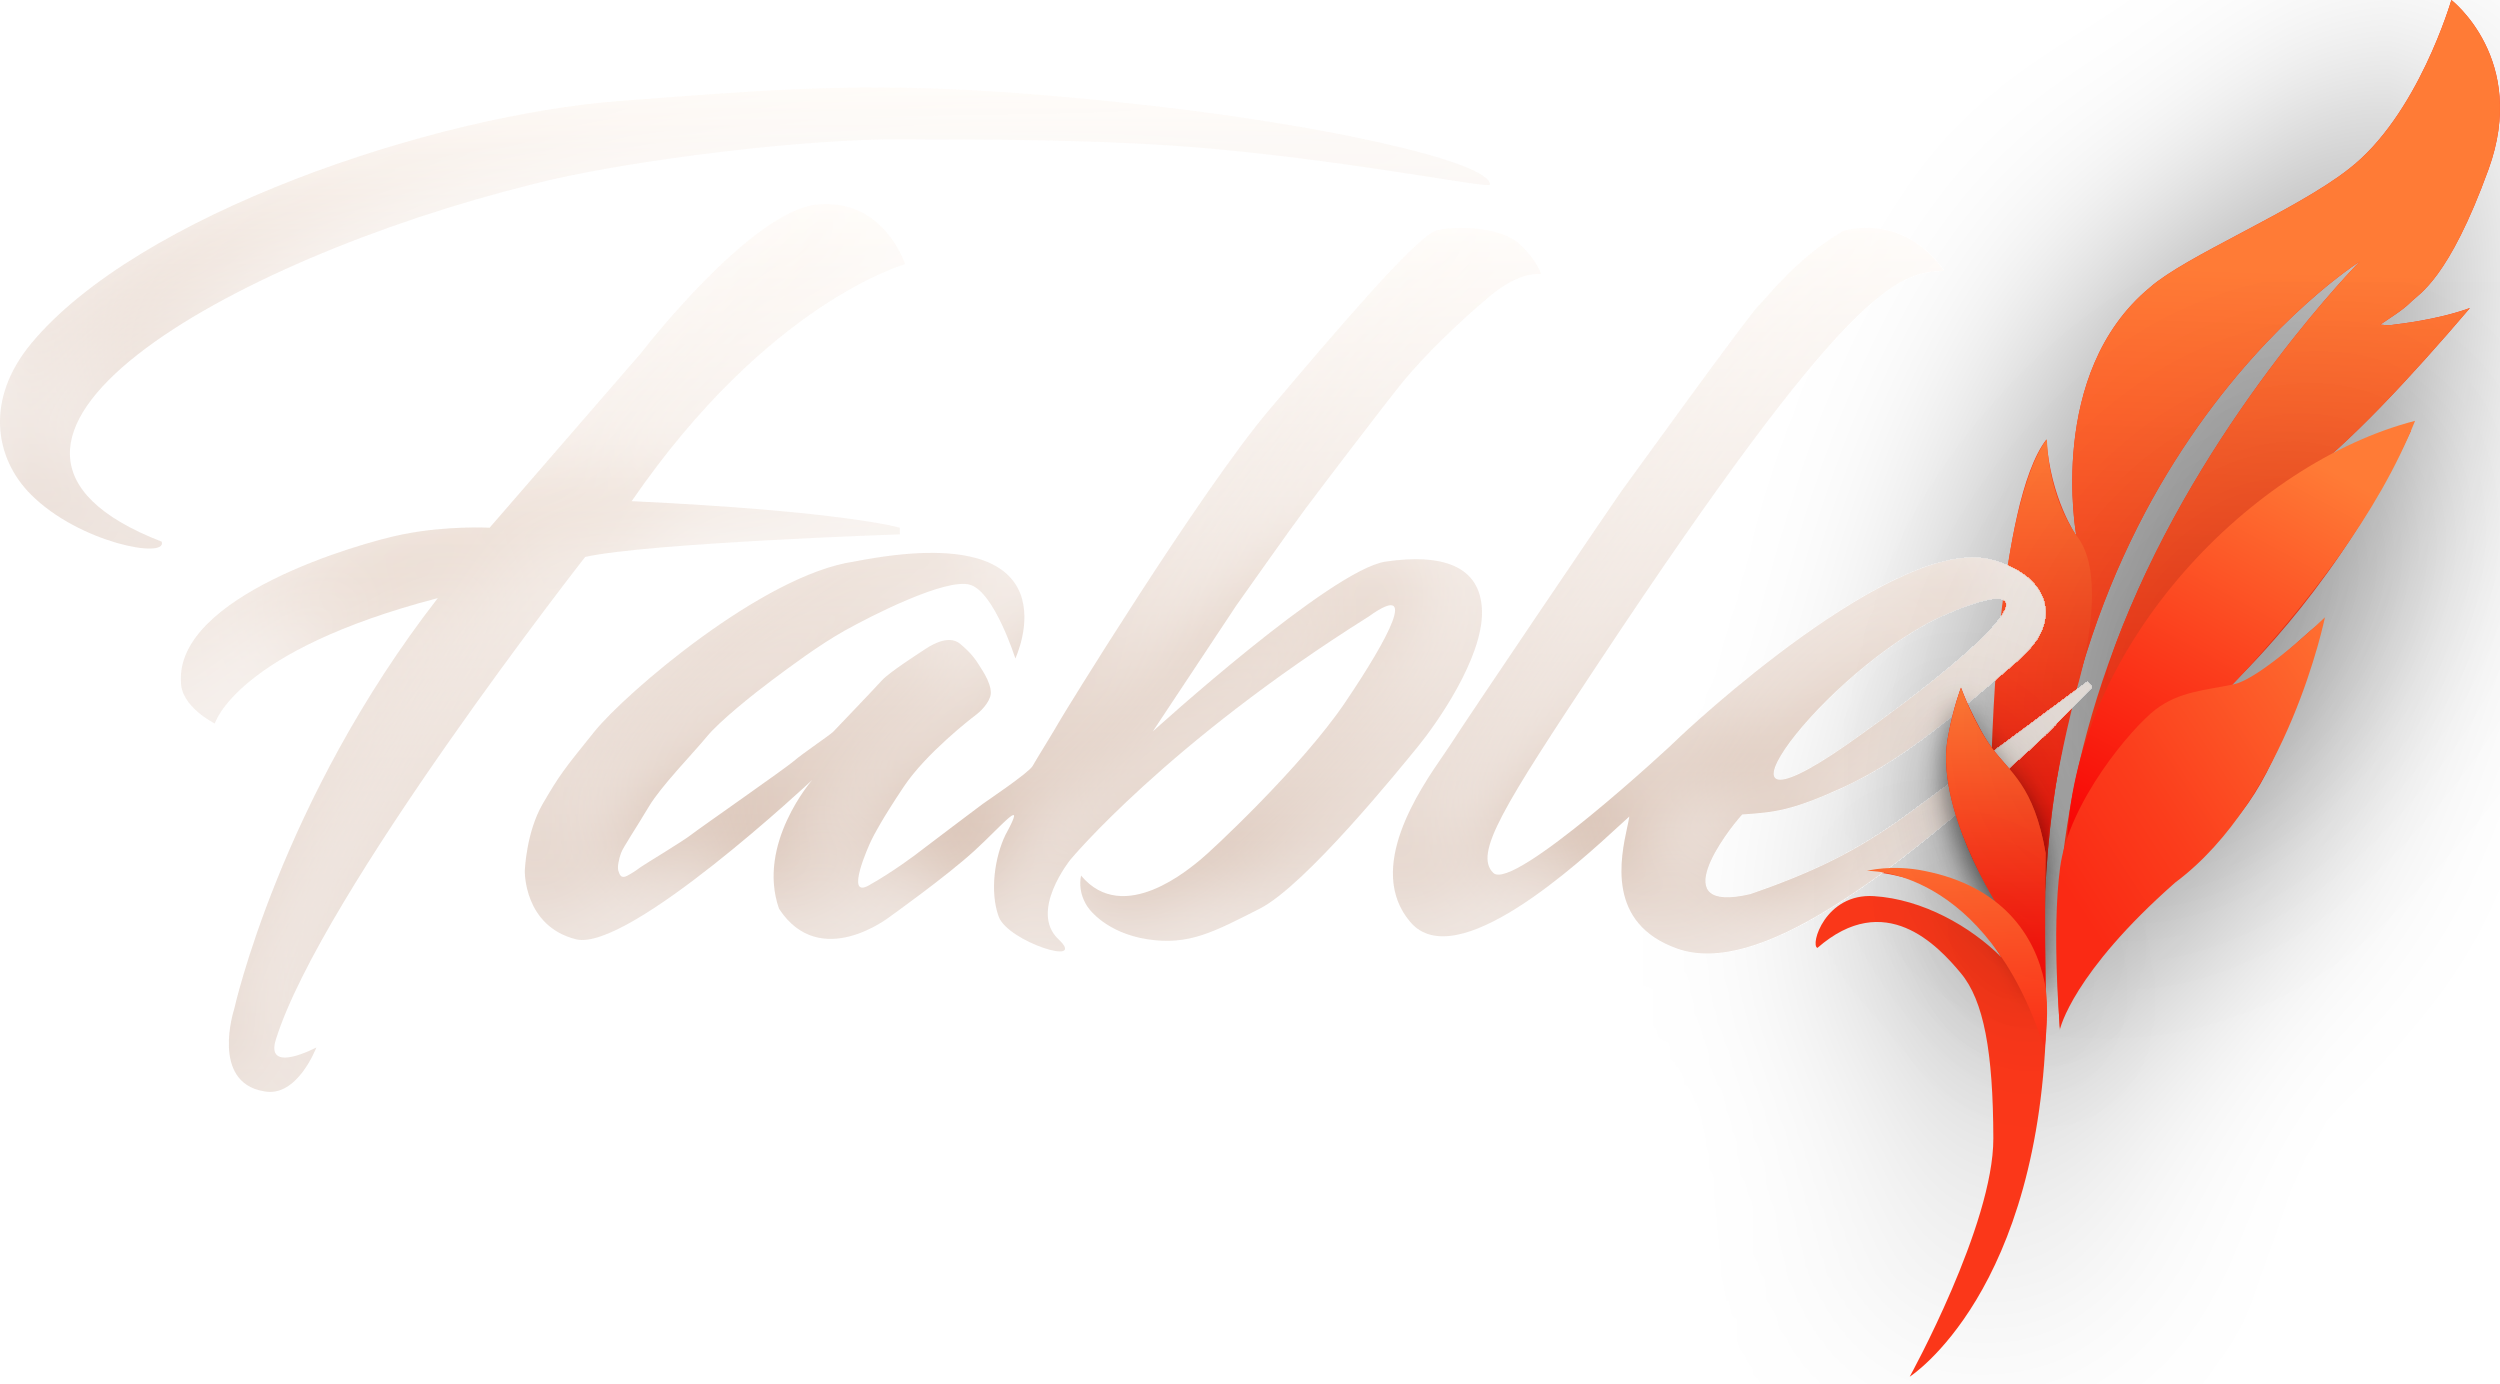
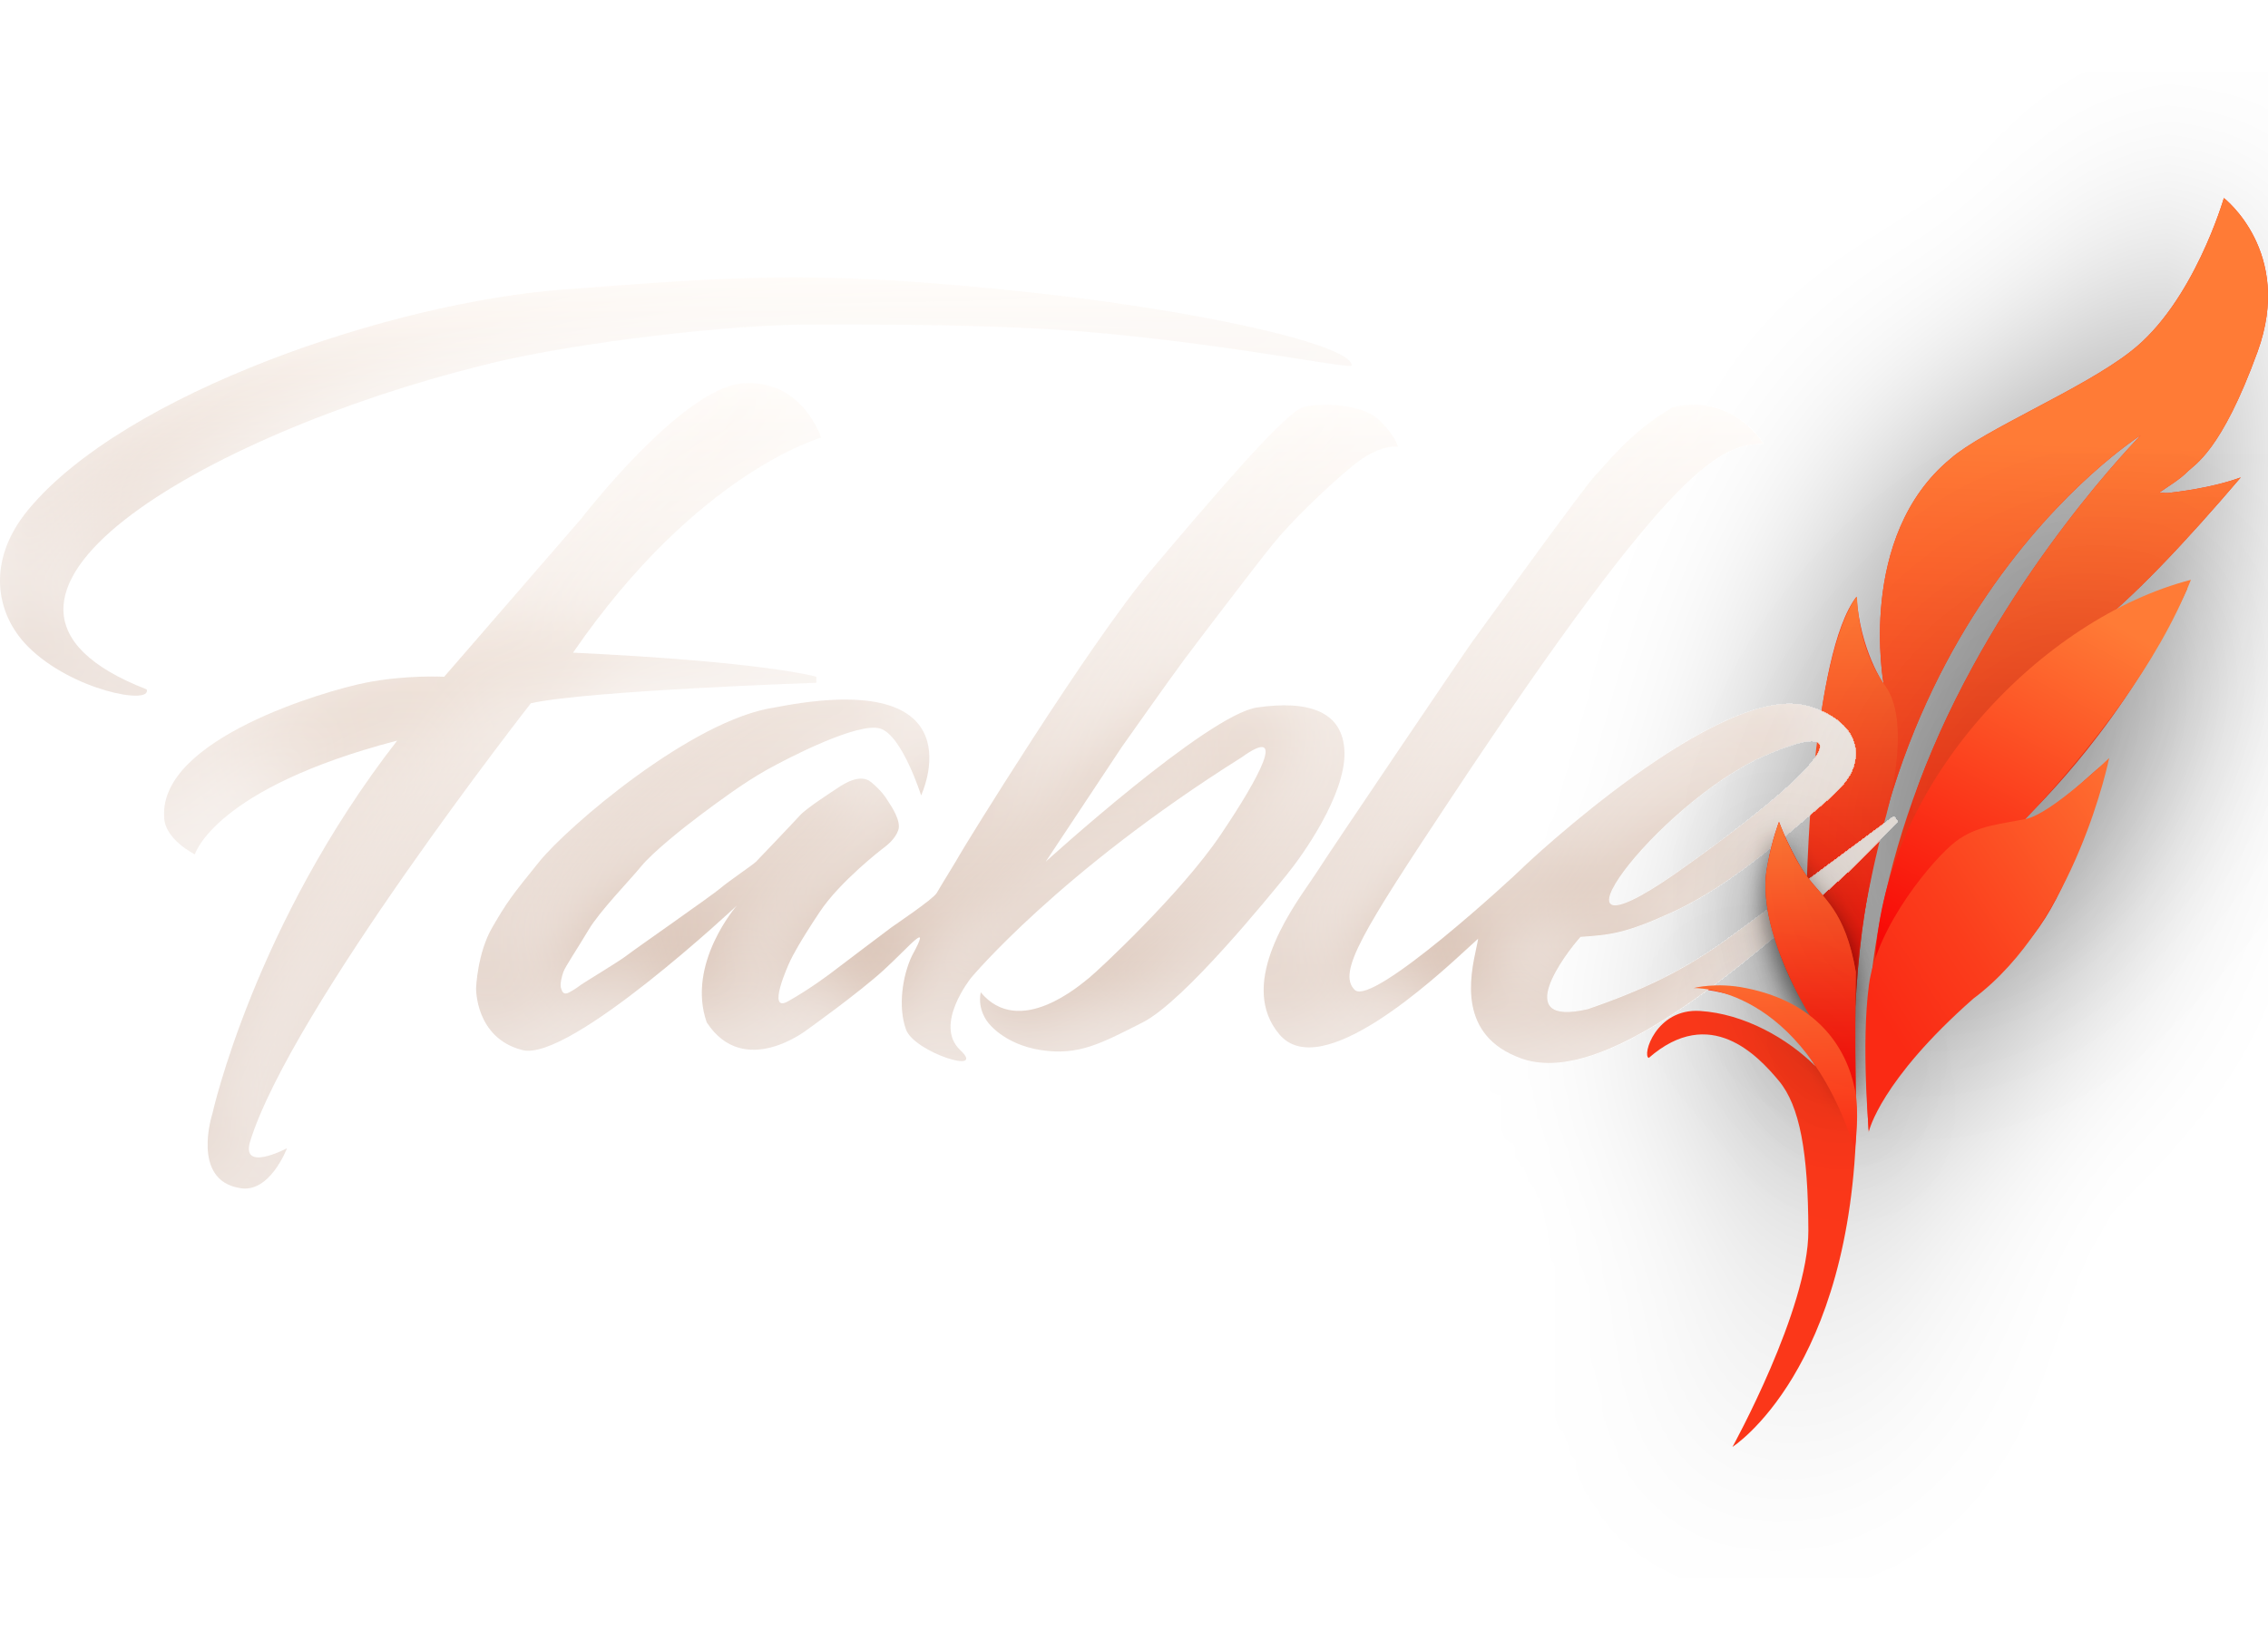
- <svg xmlns="http://www.w3.org/2000/svg" xmlns:xlink="http://www.w3.org/1999/xlink" width="385px" height="213px" viewBox="0 0 385 213" version="1.1">
+ <svg xmlns="http://www.w3.org/2000/svg" xmlns:xlink="http://www.w3.org/1999/xlink" width="147px" height="107px" viewBox="0 0 385 213" version="1.1">
  <defs>
    <linearGradient x1="0.198" y1="0.261" x2="0.187" y2="1" id="gradient_1">
      <stop offset="0" stop-color="#FF7B36" />
      <stop offset="1" stop-color="#F80505" />
    </linearGradient>
    <linearGradient x1="0.5" y1="0" x2="0.5" y2="1" id="gradient_2">
      <stop offset="0" stop-color="#FF7B36" />
      <stop offset="1" stop-color="#F80505" />
    </linearGradient>
    <linearGradient x1="0.868" y1="0" x2="0.868" y2="2.629" id="gradient_3">
      <stop offset="0" stop-color="#FFFAF5" />
      <stop offset="1" stop-color="#722901" />
    </linearGradient>
    <linearGradient x1="0.5" y1="0" x2="0.5" y2="1" id="gradient_4">
      <stop offset="0" stop-color="#F80505" />
      <stop offset="1" stop-color="#FF7B36" />
    </linearGradient>
    <linearGradient x1="0.385" y1="-0.284" x2="0.448" y2="1.651" id="gradient_5">
      <stop offset="0" stop-color="#FF7B36" />
      <stop offset="1" stop-color="#F80505" />
    </linearGradient>
    <linearGradient x1="0.5" y1="0" x2="0.045" y2="1" id="gradient_6">
      <stop offset="0" stop-color="#FF7B36" />
      <stop offset="1" stop-color="#F80505" />
    </linearGradient>
    <linearGradient x1="1.126" y1="-0.12" x2="0.188" y2="0.813" id="gradient_7">
      <stop offset="0" stop-color="#FF7B36" />
      <stop offset="0.713" stop-color="#FB3D1C" />
      <stop offset="1" stop-color="#FA2A14" />
    </linearGradient>
    <filter filterUnits="userSpaceOnUse" color-interpolation-filters="sRGB" id="filter_1">
      <feFlood flood-opacity="0" result="BackgroundImageFix" />
      <feColorMatrix in="SourceAlpha" type="matrix" values="0 0 0 0 0 0 0 0 0 0 0 0 0 0 0 0 0 0 127 0" />
      <feOffset dx="0" dy="2" />
      <feGaussianBlur stdDeviation="18" />
      <feColorMatrix type="matrix" values="0 0 0 0 0 0 0 0 0 0 0 0 0 0 0 0 0 0 0.498 0" />
      <feBlend mode="normal" in2="BackgroundImageFix" result="effect0_dropShadow" />
      <feBlend mode="normal" in="SourceGraphic" in2="effect0_dropShadow" result="shape" />
    </filter>
    <filter filterUnits="userSpaceOnUse" color-interpolation-filters="sRGB" id="filter_2">
      <feFlood flood-opacity="0" result="BackgroundImageFix" />
      <feBlend mode="normal" in="SourceGraphic" in2="BackgroundImageFix" result="shape" />
      <feColorMatrix in="SourceAlpha" type="matrix" values="0 0 0 0 0 0 0 0 0 0 0 0 0 0 0 0 0 0 127 0" result="hardAlpha" />
      <feOffset dx="15" dy="-8" />
      <feGaussianBlur stdDeviation="6" />
      <feComposite in2="hardAlpha" operator="arithmetic" k2="-1" k3="1" />
      <feColorMatrix type="matrix" values="0 0 0 0 1 0 0 0 0 1 0 0 0 0 1 0 0 0 0.459 0" />
      <feBlend mode="normal" in2="shape" result="effect0_innerShadow" />
      <feColorMatrix in="SourceAlpha" type="matrix" values="0 0 0 0 0 0 0 0 0 0 0 0 0 0 0 0 0 0 127 0" result="hardAlpha" />
      <feOffset dx="-8" dy="-4" />
      <feGaussianBlur stdDeviation="5" />
      <feComposite in2="hardAlpha" operator="arithmetic" k2="-1" k3="1" />
      <feColorMatrix type="matrix" values="0 0 0 0 1 0 0 0 0 1 0 0 0 0 1 0 0 0 0.439 0" />
      <feBlend mode="normal" in2="effect0_innerShadow" result="effect1_innerShadow" />
    </filter>
    <filter filterUnits="userSpaceOnUse" color-interpolation-filters="sRGB" id="filter_3">
      <feFlood flood-opacity="0" result="BackgroundImageFix" />
      <feColorMatrix in="SourceAlpha" type="matrix" values="0 0 0 0 0 0 0 0 0 0 0 0 0 0 0 0 0 0 127 0" />
      <feOffset dx="0" dy="2" />
      <feGaussianBlur stdDeviation="2" />
      <feColorMatrix type="matrix" values="0 0 0 0 0 0 0 0 0 0 0 0 0 0 0 0 0 0 0.498 0" />
      <feBlend mode="normal" in2="BackgroundImageFix" result="effect0_dropShadow" />
      <feBlend mode="normal" in="SourceGraphic" in2="effect0_dropShadow" result="shape" />
    </filter>
    <filter filterUnits="userSpaceOnUse" color-interpolation-filters="sRGB" id="filter_4">
      <feFlood flood-opacity="0" result="BackgroundImageFix" />
      <feColorMatrix in="SourceAlpha" type="matrix" values="0 0 0 0 0 0 0 0 0 0 0 0 0 0 0 0 0 0 127 0" />
      <feOffset dx="0" dy="2" />
      <feGaussianBlur stdDeviation="7" />
      <feColorMatrix type="matrix" values="0 0 0 0 0 0 0 0 0 0 0 0 0 0 0 0 0 0 0.259 0" />
      <feBlend mode="normal" in2="BackgroundImageFix" result="effect0_dropShadow" />
      <feBlend mode="normal" in="SourceGraphic" in2="effect0_dropShadow" result="shape" />
    </filter>
    <filter filterUnits="userSpaceOnUse" color-interpolation-filters="sRGB" id="filter_5">
      <feFlood flood-opacity="0" result="BackgroundImageFix" />
      <feColorMatrix in="SourceAlpha" type="matrix" values="0 0 0 0 0 0 0 0 0 0 0 0 0 0 0 0 0 0 127 0" />
      <feOffset dx="0" dy="2" />
      <feGaussianBlur stdDeviation="9" />
      <feColorMatrix type="matrix" values="0 0 0 0 0 0 0 0 0 0 0 0 0 0 0 0 0 0 0.188 0" />
      <feBlend mode="normal" in2="BackgroundImageFix" result="effect0_dropShadow" />
      <feBlend mode="normal" in="SourceGraphic" in2="effect0_dropShadow" result="shape" />
    </filter>
    <filter filterUnits="userSpaceOnUse" color-interpolation-filters="sRGB" id="filter_6">
      <feFlood flood-opacity="0" result="BackgroundImageFix" />
      <feColorMatrix in="SourceAlpha" type="matrix" values="0 0 0 0 0 0 0 0 0 0 0 0 0 0 0 0 0 0 127 0" />
      <feOffset dx="0" dy="2" />
      <feGaussianBlur stdDeviation="18" />
      <feColorMatrix type="matrix" values="0 0 0 0 0 0 0 0 0 0 0 0 0 0 0 0 0 0 0.341 0" />
      <feBlend mode="normal" in2="BackgroundImageFix" result="effect0_dropShadow" />
      <feBlend mode="normal" in="SourceGraphic" in2="effect0_dropShadow" result="shape" />
    </filter>
    <path d="M111.541 9.262C111.541 9.262 108.331 -0.877 98.049 0.061C87.766 1 70.856 22.96 70.856 22.96L47.549 49.845C47.549 49.845 41.015 49.491 34.157 50.867C27.298 52.243 -0.706 60.386 0.014 73.561C-0.009 77.425 5.227 80.001 5.227 80.001C5.227 80.001 8.486 68.787 39.575 60.681C15.29 91.913 8.192 124.06 8.192 124.06C8.192 124.06 4.551 135.253 12.792 136.634C17.925 137.692 20.867 129.887 20.867 129.887C20.867 129.887 12.935 134.095 14.632 128.661C21.635 106.23 62.31 54.285 62.269 54.343C71.946 52.189 110.723 50.867 110.723 50.867L110.723 49.845C110.723 49.845 102.207 47.311 69.424 45.756C90.546 15.03 111.541 9.262 111.541 9.262Z" transform="translate(27.85144 31.42395)" id="path_1" />
    <path d="M75.545 66.307C75.545 66.307 72.313 56.086 68.594 54.96C64.874 53.835 53.216 59.805 49.273 62.014C45.33 64.223 40.901 67.535 38.028 69.681C35.155 71.827 29.981 75.962 28.01 78.37C26.039 80.778 20.98 85.968 19.116 89.103C17.253 92.239 15.134 95.392 14.823 96.259C14.512 97.127 14.217 98.404 14.414 99.019C14.611 99.635 14.831 100.292 15.845 99.735C16.86 99.178 17.398 98.767 17.89 98.406C18.382 98.045 24.378 94.432 25.557 93.499C26.736 92.566 40.207 83.185 41.504 82.05C42.801 80.915 46.993 78.113 47.535 77.552C48.077 76.991 53.89 70.902 54.998 69.681C56.106 68.46 60.465 65.658 61.336 65.081C62.206 64.503 65.154 62.46 67.06 64.058C68.966 65.657 69.517 66.651 70.025 67.432C70.533 68.213 72.211 70.695 71.66 72.236C71.11 73.777 69.633 74.882 69.207 75.201C68.781 75.519 61.788 80.921 58.371 86.037C54.954 91.153 53.748 93.524 53.362 94.317C52.976 95.11 49.265 103.33 52.953 101.268C56.641 99.207 60.23 96.507 60.927 95.953C61.624 95.399 70.076 89.04 70.536 88.695C70.996 88.35 77.63 83.908 78.203 82.868C78.776 81.828 81.778 77.016 82.19 76.223C82.601 75.431 104.002 40.601 114.595 28.075C125.189 15.549 137.464 1.115 140.458 0.372C143.452 -0.37 150.414 -0.168 153.236 2.519C156.058 5.206 156.507 7.119 156.507 7.119C156.507 7.119 153.378 6.529 148.636 10.492C143.894 14.456 138.351 19.85 135.245 23.68C132.138 27.509 122.648 40.003 120.32 43.102C117.991 46.202 109.586 58.129 109.586 58.129L96.706 77.552C96.706 77.552 124.16 52.607 132.587 51.383C141.013 50.158 147.266 51.843 147.41 59.049C147.553 66.255 140.335 76.454 137.596 79.801C134.857 83.148 120.263 101.246 113.164 104.846C106.065 108.446 102.253 110.528 95.888 109.548C89.523 108.569 86.892 104.846 86.892 104.846C86.892 104.846 85.064 102.735 85.665 99.735C92.219 107.605 102.585 98.457 104.066 97.281C105.547 96.106 119.651 82.975 126.351 73.054C133.051 63.133 137.805 54.207 129.929 59.867C98.89 79.373 84.03 97.281 84.03 97.281C84.03 97.281 77.604 105.248 82.19 109.548C86.775 113.849 74.397 109.902 72.989 106.073C71.582 102.244 72.375 96.893 74.012 93.499C77.502 87.119 73.539 91.999 69.207 95.953C64.875 99.906 56.224 106.073 56.224 106.073C56.224 106.073 45.48 114.53 39.153 104.846C35.658 94.854 44.264 85.014 44.264 85.014C44.264 85.014 15.932 111.589 7.872 109.548C-0.188 107.508 0 99.019 0 99.019C0 99.019 0.205 93.079 2.76 88.695C5.316 84.31 5.96 83.461 10.734 77.552C15.508 71.643 36.68 53.425 50.704 51.383C85.813 44.511 75.545 66.307 75.545 66.307" transform="translate(80.81702 35.09985)" id="path_2" />
    <path d="M84.869 6.623C78.306 -2.595 69.336 0.504 69.331 0.489C62.066 4.777 58.003 10.319 56.348 11.939C54.694 13.558 36.011 39.441 35.188 40.562C34.364 41.683 11.428 75.556 8.916 79.51C8.642 79.941 8.261 80.494 7.809 81.15C4.115 86.507 -4.291 98.702 2.68 106.907C9.751 115.229 28.81 97.649 34.93 92.004C35.581 91.403 36.086 90.937 36.414 90.653C36.35 91.075 36.233 91.618 36.095 92.255C35.059 97.046 32.877 107.133 43.775 110.995C56.12 115.37 76.23 100.271 98.976 79.51C101.245 77.44 107.665 70.718 107.665 70.718L106.95 69.901C106.95 69.901 86.952 84.729 79.247 90.346C71.542 95.963 64.602 99.32 55.02 102.613C41.75 105.704 51.29 93.109 53.793 90.346C58.843 89.997 61.372 89.772 69.331 86.155C77.29 82.537 84.82 76.446 92.434 69.901C94.784 67.881 97.484 65.781 98.976 63.665C102.319 58.923 100.17 53.445 92.434 51.193C77.655 46.893 44.788 77.758 43.775 78.794C42.761 79.831 18.474 102.305 15.458 99.341C12.443 96.376 16.898 89.29 31.712 66.936C70.12 8.977 77.692 6.793 84.869 6.623ZM83.438 60.291C99.166 53.005 100.274 57.931 72.193 77.976C44.825 97.878 64.283 70.098 83.438 60.291Z" transform="translate(214.5076 35.08496)" id="path_3" />
    <path d="M229.454 14.951C229.437 15.65 210.567 11.697 187.643 9.533C170.56 7.92 151.12 7.997 136.122 7.999C119.779 8.298 94.295 11.692 81.84 14.951C34.877 26.63 -14.03 54.837 24.901 69.948C25.833 72.662 12.217 70.164 4.762 62.69C-0.857 57.056 -2.279 48.02 4.762 39.485C21.144 19.628 66.481 4.268 95.538 2.07C124.596 -0.128 137.426 -1.201 170.367 2.07C203.309 5.341 229.536 11.472 229.454 14.951Z" transform="translate(0 13.46802)" id="path_4" />
  </defs>
  <g id="Group">
    <path d="M83.804 40.277C83.804 40.277 30.282 73.887 35.553 156.2C34.801 199.083 14.495 212.014 14.495 212.014C14.495 212.014 27.409 188.618 27.375 175.316C27.341 162.013 25.928 154.133 22.366 149.862C18.804 145.591 10.702 136.878 0.286 145.977C-0.89 145.591 1.48 137.536 8.975 138.004C16.469 138.472 23.869 142.673 28.602 147.408C23.394 138.826 18.45 135.214 7.748 134.119C17.491 132.742 23.749 136.226 28.602 140.15C18.824 125.13 19.445 114.58 22.366 106.212C25.944 113.974 27.375 115.719 27.375 115.719C27.375 115.719 27.919 77.554 35.553 67.673C36.154 76.736 40.153 82.496 40.153 82.496C40.153 82.496 35.522 57.447 51.5 44.263C56.974 39.427 73.99 32.41 82.066 26.067C92.767 17.849 97.91 0 97.91 0C97.91 0 109.781 9.144 103.635 26.067C97.489 42.991 92.963 45.212 91.675 46.512C90.386 47.813 88.468 48.932 86.972 49.988C88.315 50.161 88.661 50.051 89.119 49.988C89.577 49.924 95.734 49.273 100.773 47.432C91.602 58.183 82.123 68.351 74.808 73.806C80.203 70.928 85.588 67.052 91.675 66.344C80.853 89.378 66.719 102.764 63.358 106.212C70.19 103.544 75.045 97.773 77.159 96.398C73.277 111.871 69.597 121.169 63.358 127.679C57.12 134.188 37.861 150.149 37.598 158.653C37.047 147.62 35.351 124.502 48.434 93.638C61.516 62.773 83.804 40.277 83.804 40.277Z" transform="translate(279.5991 0)" id="New-shape-6" fill="#FB3719" fill-rule="evenodd" stroke="none" filter="url(#filter_1)" />
    <path d="M48.616 40.277C48.616 40.277 -4.907 73.887 0.365 156.2C-1.092 112.603 4.965 82.496 4.965 82.496C4.965 82.496 0.334 57.447 16.312 44.263C21.787 39.427 38.802 32.41 46.878 26.067C57.58 17.849 62.723 0 62.723 0C62.723 0 74.593 9.144 68.447 26.067C62.302 42.991 57.776 45.212 56.487 46.512C55.198 47.813 53.28 48.932 51.785 49.988C53.127 50.161 53.473 50.052 53.931 49.988C54.389 49.925 60.546 49.273 65.585 47.432C56.414 58.183 46.935 68.351 39.62 73.806C28.095 80.093 0.163 124.503 13.246 93.638C26.328 62.774 48.616 40.277 48.616 40.277Z" transform="translate(314.7869 0)" id="New-shape-13" fill="url(#gradient_1)" fill-rule="evenodd" stroke="none" />
    <path d="M8.607 0C8.607 0 8.573 8.549 13.395 15.129C18.217 21.709 13.395 37.721 13.395 37.721C13.395 37.721 7.903 57.864 8.064 71.555C6.867 62.125 -0.821 59.587 0.072 48.761C1.438 6.803 8.607 0 8.607 0Z" transform="translate(306.625 67.67297)" id="New-shape-7" fill="url(#gradient_2)" fill-rule="evenodd" stroke="none" />
    <g id="New-shape-2">
      <use stroke="none" fill="url(#gradient_3)" xlink:href="#path_1" fill-rule="evenodd" filter="url(#filter_2)" />
    </g>
    <g id="New-shape-4">
      <use stroke="none" fill="url(#gradient_3)" xlink:href="#path_2" fill-rule="evenodd" filter="url(#filter_2)" />
    </g>
    <g id="New-shape-5-Difference">
      <use stroke="none" fill="url(#gradient_3)" xlink:href="#path_3" fill-rule="evenodd" filter="url(#filter_2)" />
    </g>
    <g id="New-shape-5">
      <use stroke="none" fill="url(#gradient_3)" xlink:href="#path_4" fill-rule="evenodd" filter="url(#filter_2)" />
    </g>
    <path d="M2.3 0C2.3 0 4.281 5.467 7.073 9.282C9.865 13.097 13.522 14.998 15.334 25.474C15.139 35.802 15.334 46.41 15.334 46.41L8.312 34.137C8.312 34.137 -2.04 18.366 0.361 7.219C1.145 2.964 2.3 0 2.3 0Z" transform="translate(299.6934 105.9049)" id="New-shape-8" fill="url(#gradient_4)" fill-rule="evenodd" stroke="none" filter="url(#filter_3)" />
    <path d="M2.3 0C2.3 0 4.281 5.467 7.073 9.282C9.865 13.097 13.522 14.998 15.334 25.474C15.139 35.802 15.334 46.41 15.334 46.41L8.312 34.137C8.312 34.137 -2.04 18.366 0.361 7.219C1.145 2.964 2.3 0 2.3 0Z" transform="translate(299.6934 105.9049)" id="New-shape-11" fill="url(#gradient_2)" fill-rule="evenodd" stroke="none" filter="url(#filter_4)" />
    <path d="M0 0.46C0 0.46 18.299 -0.319 27.396 27.856C27.474 26.88 28.208 21.566 27.396 17.633C25.902 10.387 20.871 2.832 8.894 0.46C3.858 -0.575 0 0.46 0 0.46Z" transform="translate(287.4774 133.6593)" id="New-shape-9" fill="url(#gradient_5)" fill-rule="evenodd" stroke="none" filter="url(#filter_5)" />
    <path d="M0 64.402C9.131 56.937 42.275 28.467 53.566 0C28.614 6.45 1.557 34.078 0 64.402Z" transform="translate(318.3494 64.81055)" id="New-shape-12" fill="url(#gradient_6)" fill-rule="evenodd" stroke="none" filter="url(#filter_6)" />
    <path d="M41.383 0C41.383 0 35.716 27.886 18.317 40.849C2.486 54.797 0.598 63.379 0.598 63.379C0.598 63.379 -0.747 48.644 0.598 38.533C1.943 28.422 11.61 17.038 15.276 14.213C18.943 11.388 23.067 11.223 27.334 10.318C31.6 9.412 41.383 0 41.383 0Z" transform="translate(316.655 95.06909)" id="New-shape-10" fill="url(#gradient_7)" fill-rule="evenodd" stroke="none" />
  </g>
</svg>
